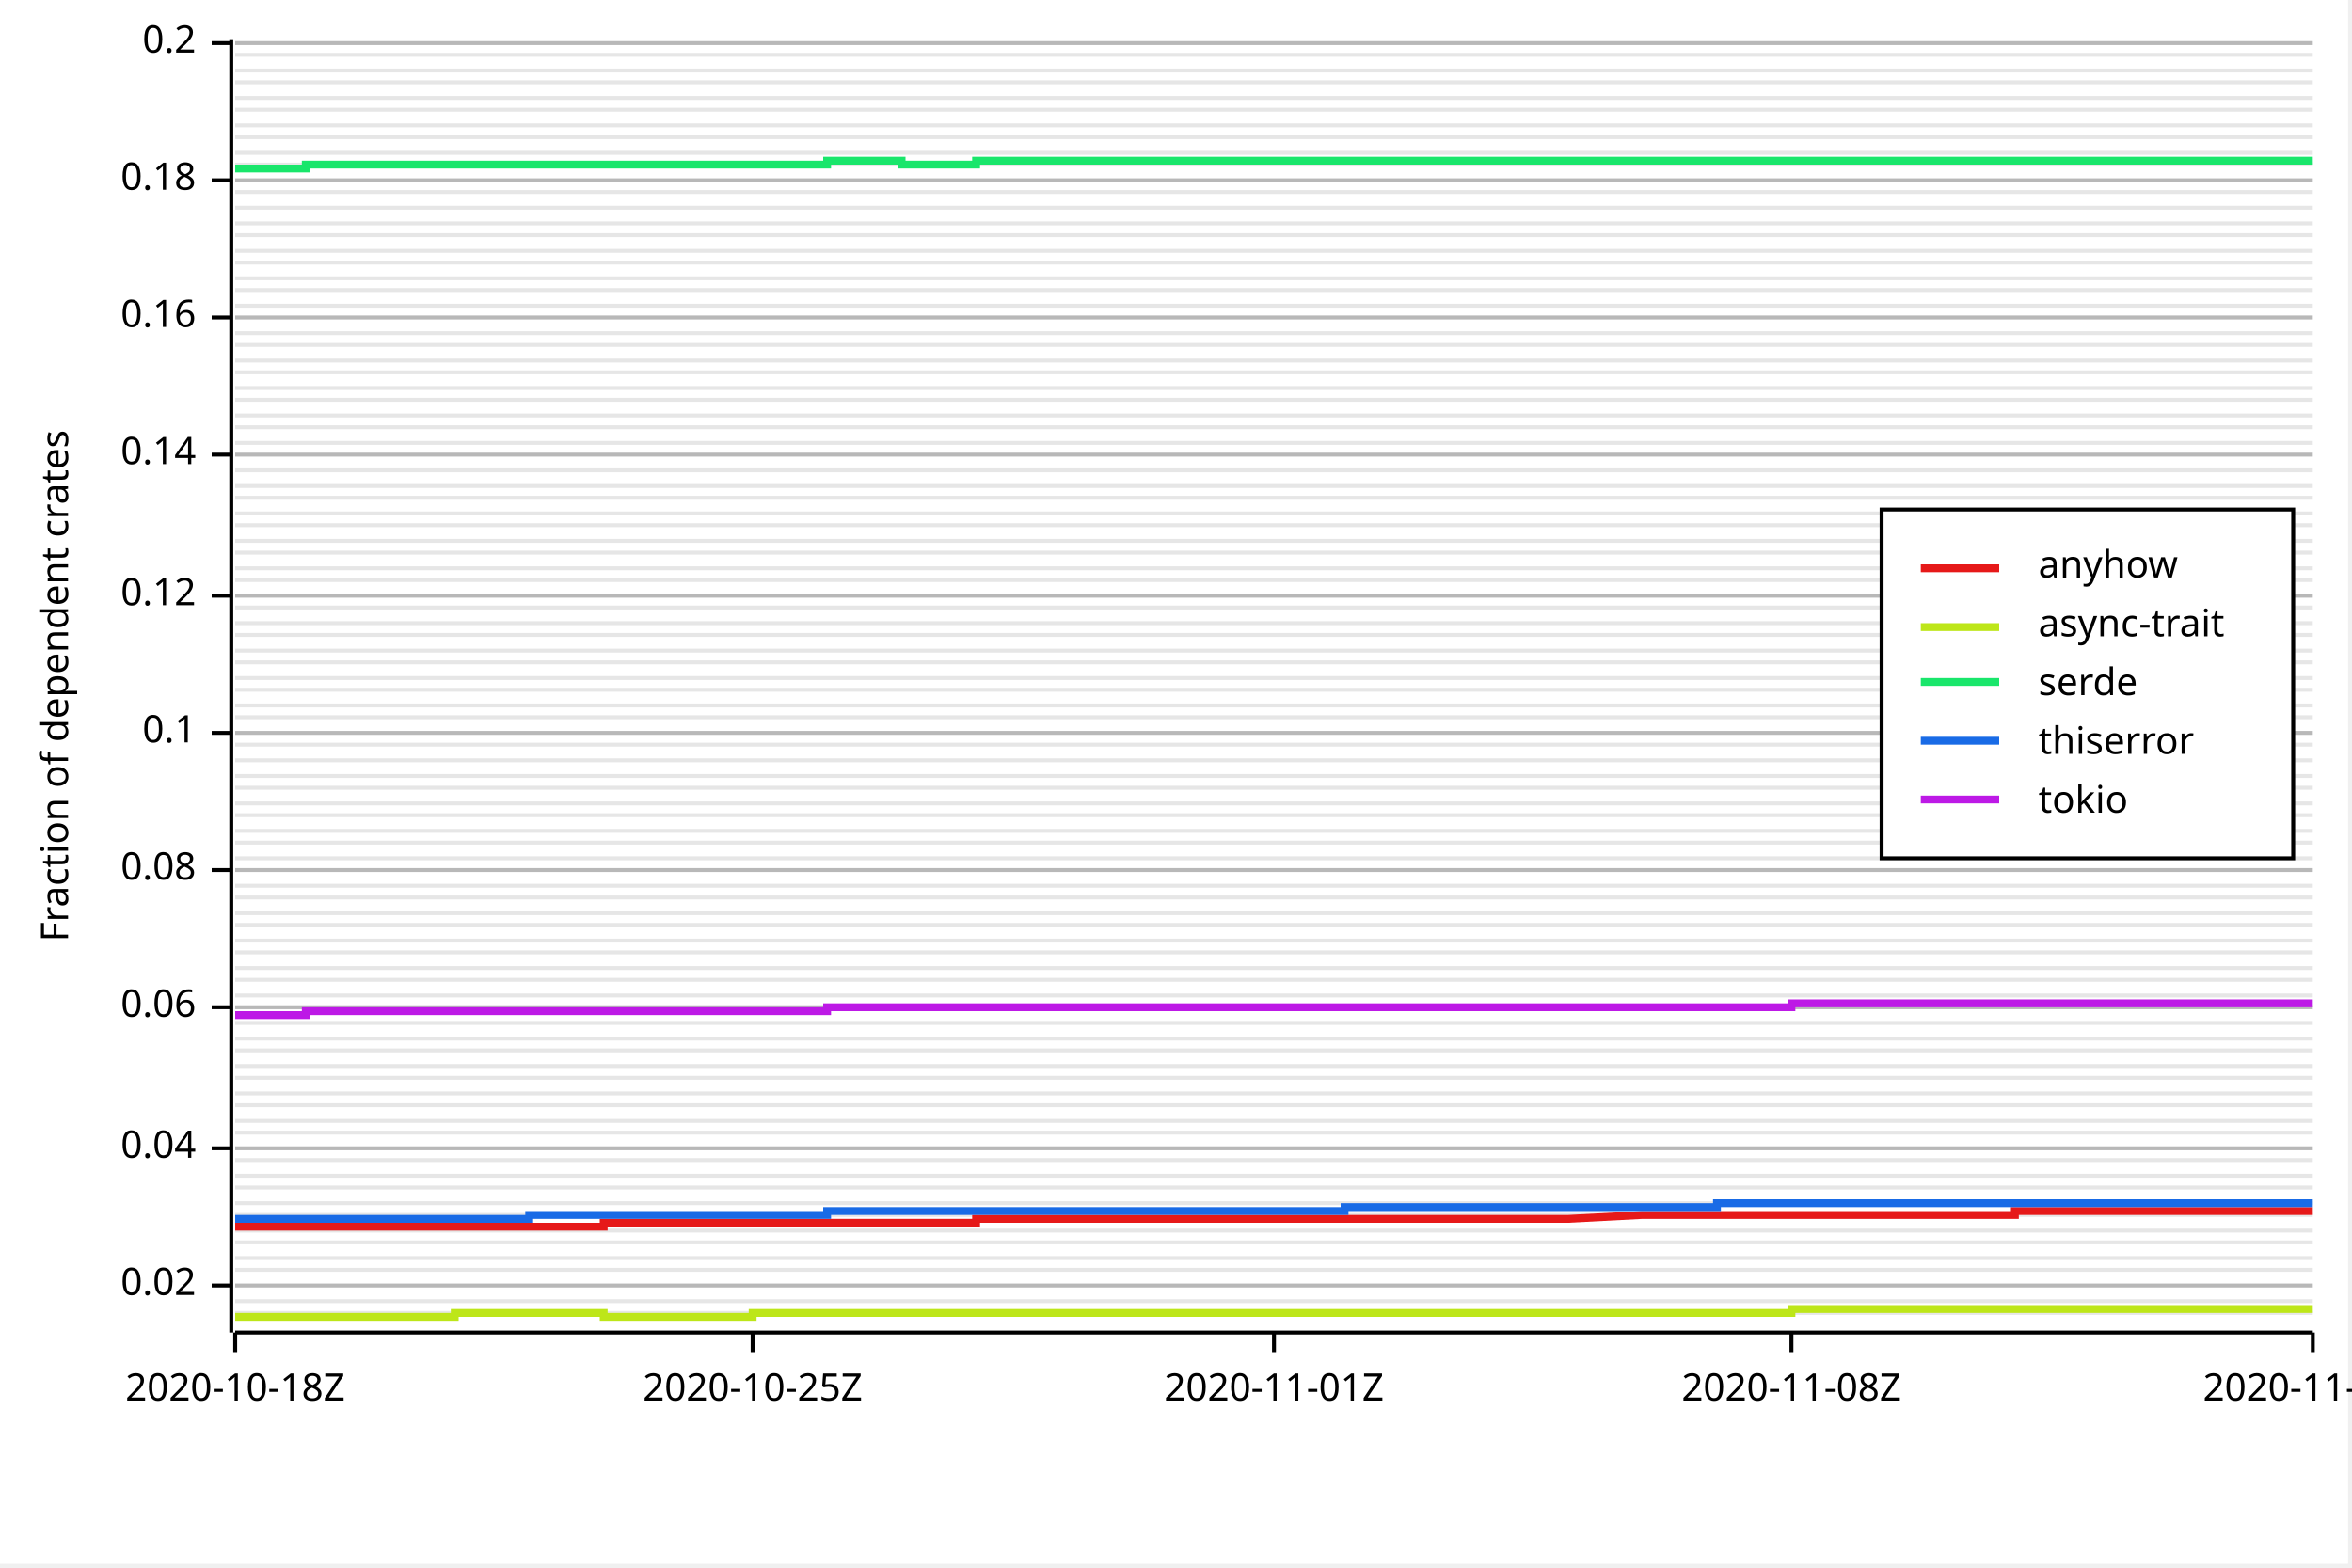
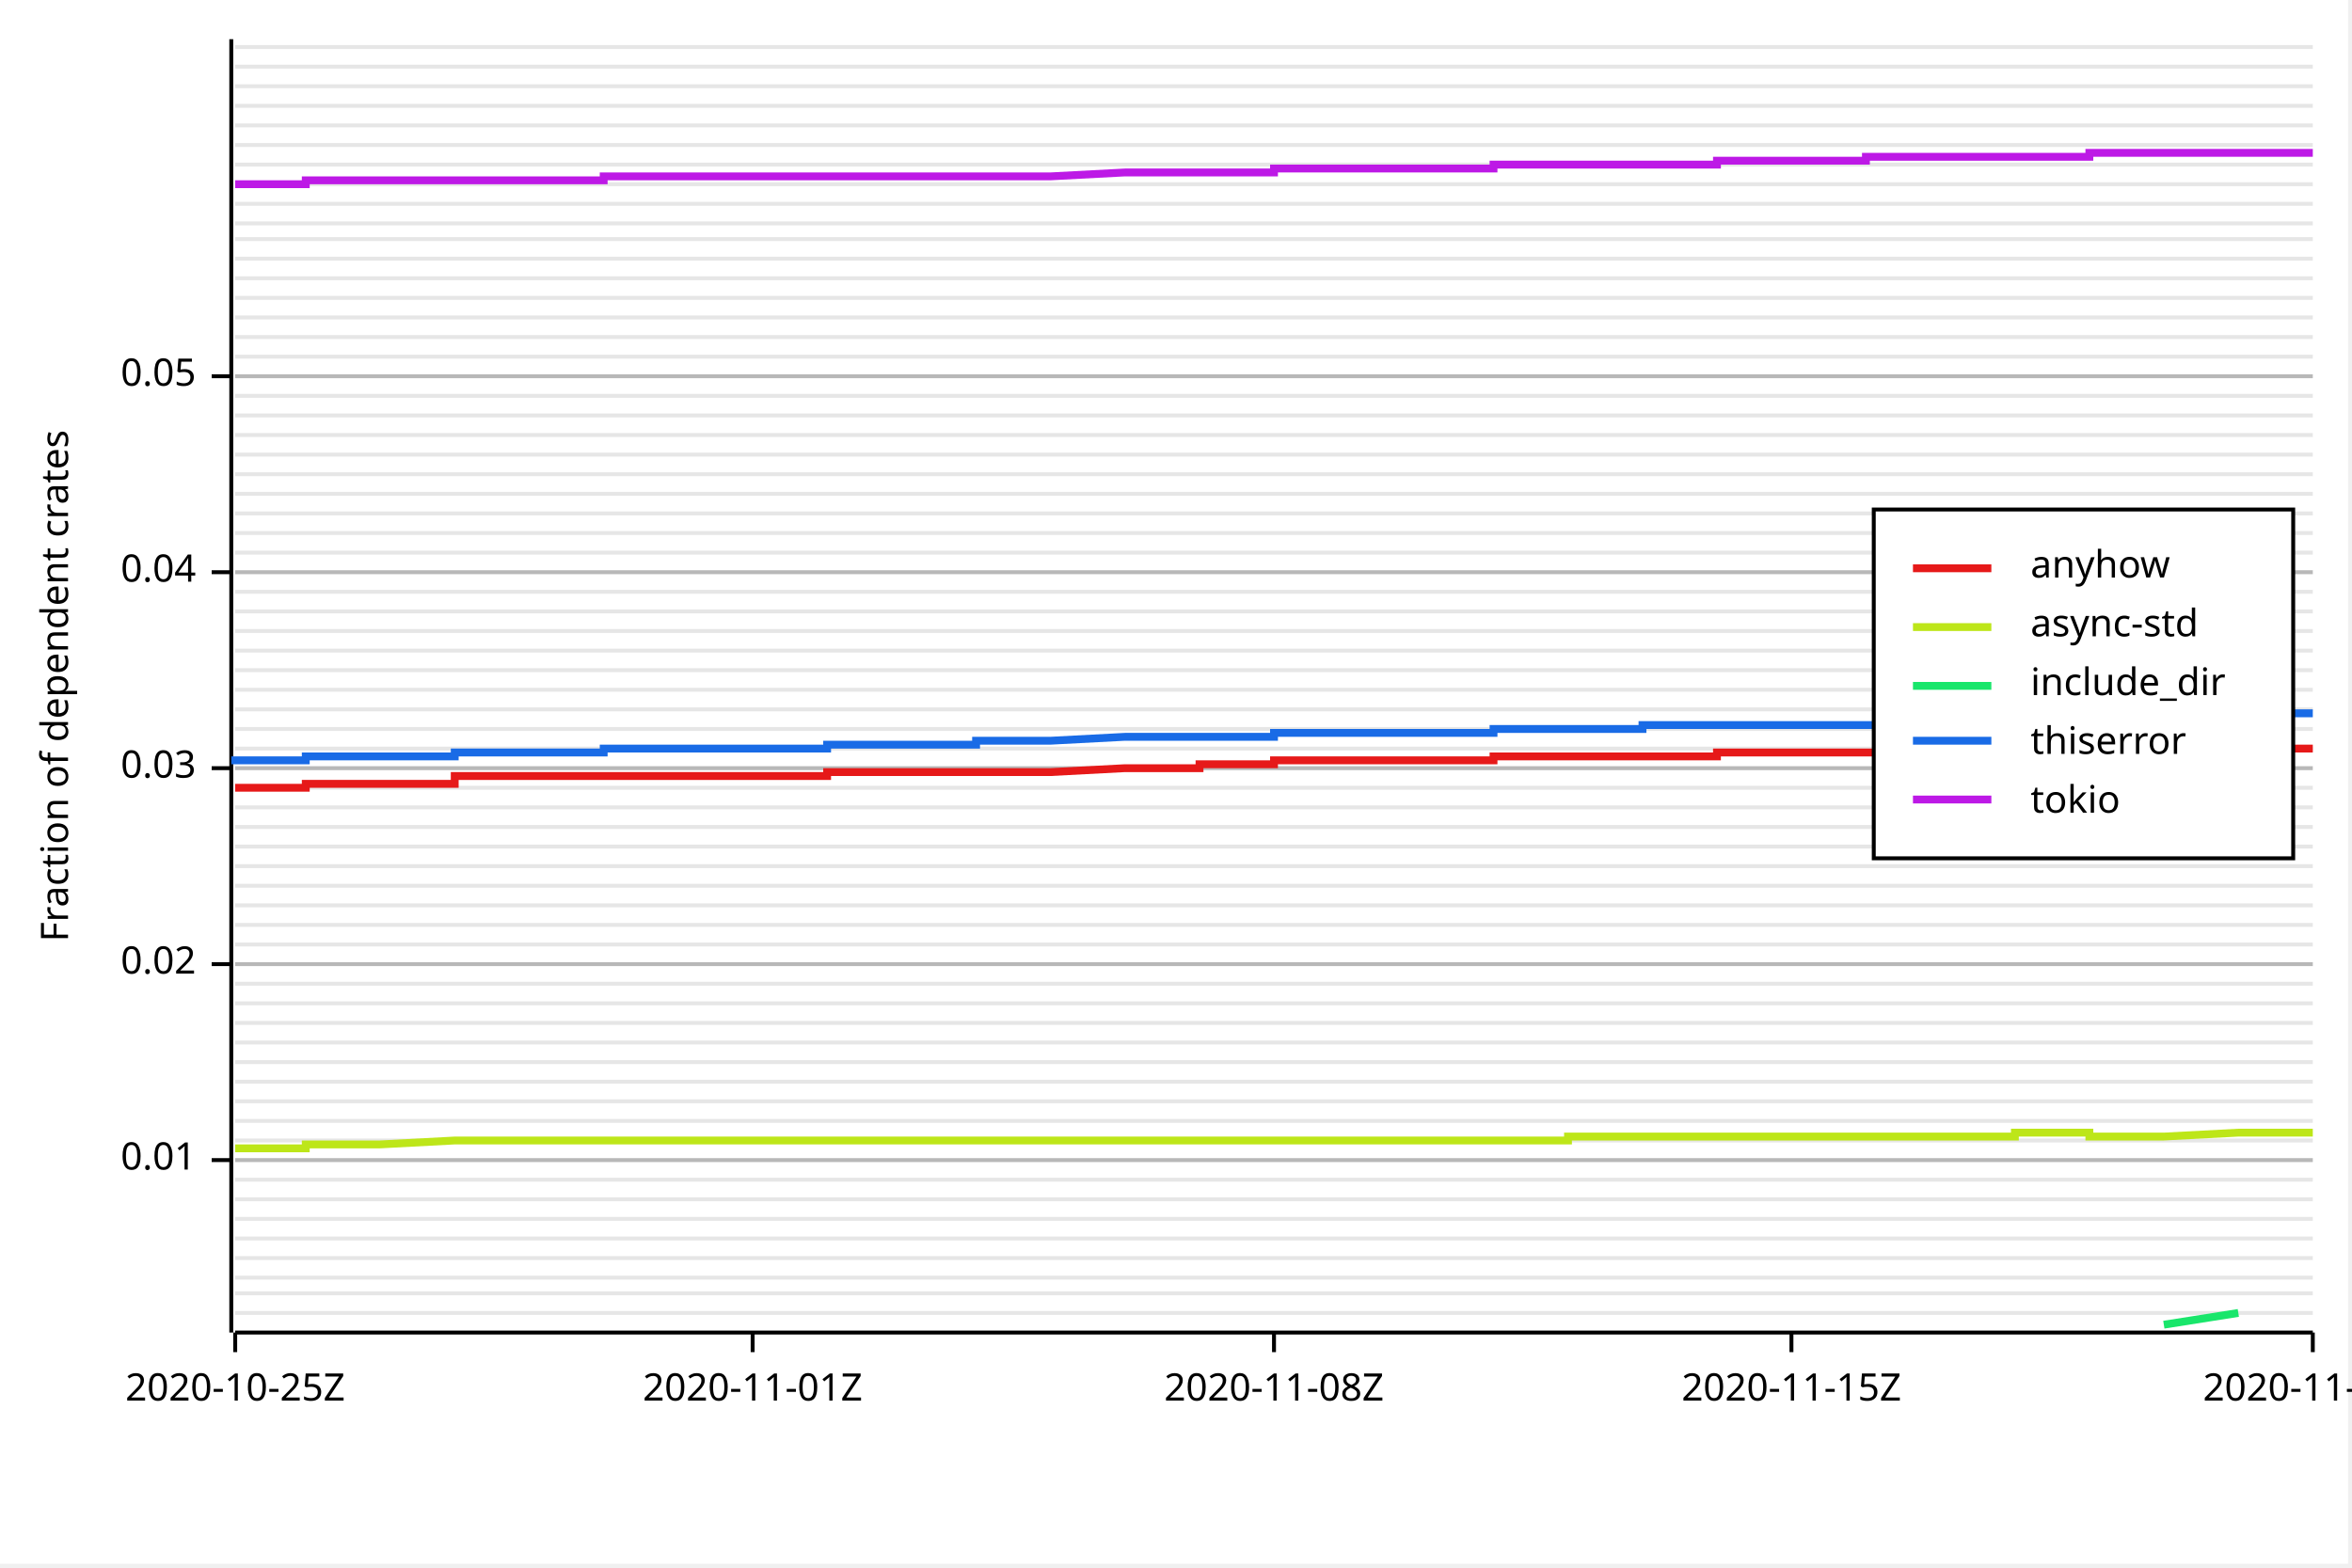
<svg xmlns="http://www.w3.org/2000/svg" width="600" height="400">
  <rect x="0" y="0" width="599" height="399" opacity="1" fill="#FFFFFF" stroke="none" />
  <line opacity="0.1" stroke="#000000" stroke-width="1" x1="60" y1="335" x2="590" y2="335" />
-   <line opacity="0.1" stroke="#000000" stroke-width="1" x1="60" y1="332" x2="590" y2="332" />
-   <line opacity="0.1" stroke="#000000" stroke-width="1" x1="60" y1="328" x2="590" y2="328" />
-   <line opacity="0.1" stroke="#000000" stroke-width="1" x1="60" y1="324" x2="590" y2="324" />
+   <line opacity="0.1" stroke="#000000" stroke-width="1" x1="60" y1="330" x2="590" y2="330" />
+   <line opacity="0.1" stroke="#000000" stroke-width="1" x1="60" y1="326" x2="590" y2="326" />
  <line opacity="0.1" stroke="#000000" stroke-width="1" x1="60" y1="321" x2="590" y2="321" />
-   <line opacity="0.1" stroke="#000000" stroke-width="1" x1="60" y1="317" x2="590" y2="317" />
-   <line opacity="0.1" stroke="#000000" stroke-width="1" x1="60" y1="314" x2="590" y2="314" />
-   <line opacity="0.1" stroke="#000000" stroke-width="1" x1="60" y1="310" x2="590" y2="310" />
-   <line opacity="0.1" stroke="#000000" stroke-width="1" x1="60" y1="307" x2="590" y2="307" />
-   <line opacity="0.1" stroke="#000000" stroke-width="1" x1="60" y1="303" x2="590" y2="303" />
-   <line opacity="0.1" stroke="#000000" stroke-width="1" x1="60" y1="300" x2="590" y2="300" />
+   <line opacity="0.1" stroke="#000000" stroke-width="1" x1="60" y1="316" x2="590" y2="316" />
+   <line opacity="0.1" stroke="#000000" stroke-width="1" x1="60" y1="311" x2="590" y2="311" />
+   <line opacity="0.1" stroke="#000000" stroke-width="1" x1="60" y1="306" x2="590" y2="306" />
+   <line opacity="0.1" stroke="#000000" stroke-width="1" x1="60" y1="301" x2="590" y2="301" />
  <line opacity="0.1" stroke="#000000" stroke-width="1" x1="60" y1="296" x2="590" y2="296" />
-   <line opacity="0.1" stroke="#000000" stroke-width="1" x1="60" y1="293" x2="590" y2="293" />
-   <line opacity="0.1" stroke="#000000" stroke-width="1" x1="60" y1="289" x2="590" y2="289" />
+   <line opacity="0.1" stroke="#000000" stroke-width="1" x1="60" y1="291" x2="590" y2="291" />
  <line opacity="0.1" stroke="#000000" stroke-width="1" x1="60" y1="286" x2="590" y2="286" />
-   <line opacity="0.1" stroke="#000000" stroke-width="1" x1="60" y1="282" x2="590" y2="282" />
-   <line opacity="0.1" stroke="#000000" stroke-width="1" x1="60" y1="279" x2="590" y2="279" />
-   <line opacity="0.1" stroke="#000000" stroke-width="1" x1="60" y1="275" x2="590" y2="275" />
-   <line opacity="0.1" stroke="#000000" stroke-width="1" x1="60" y1="272" x2="590" y2="272" />
-   <line opacity="0.1" stroke="#000000" stroke-width="1" x1="60" y1="268" x2="590" y2="268" />
-   <line opacity="0.1" stroke="#000000" stroke-width="1" x1="60" y1="265" x2="590" y2="265" />
+   <line opacity="0.1" stroke="#000000" stroke-width="1" x1="60" y1="281" x2="590" y2="281" />
+   <line opacity="0.1" stroke="#000000" stroke-width="1" x1="60" y1="276" x2="590" y2="276" />
+   <line opacity="0.1" stroke="#000000" stroke-width="1" x1="60" y1="271" x2="590" y2="271" />
+   <line opacity="0.1" stroke="#000000" stroke-width="1" x1="60" y1="266" x2="590" y2="266" />
  <line opacity="0.1" stroke="#000000" stroke-width="1" x1="60" y1="261" x2="590" y2="261" />
-   <line opacity="0.1" stroke="#000000" stroke-width="1" x1="60" y1="257" x2="590" y2="257" />
-   <line opacity="0.1" stroke="#000000" stroke-width="1" x1="60" y1="254" x2="590" y2="254" />
-   <line opacity="0.1" stroke="#000000" stroke-width="1" x1="60" y1="250" x2="590" y2="250" />
-   <line opacity="0.1" stroke="#000000" stroke-width="1" x1="60" y1="247" x2="590" y2="247" />
-   <line opacity="0.1" stroke="#000000" stroke-width="1" x1="60" y1="243" x2="590" y2="243" />
-   <line opacity="0.1" stroke="#000000" stroke-width="1" x1="60" y1="240" x2="590" y2="240" />
+   <line opacity="0.1" stroke="#000000" stroke-width="1" x1="60" y1="256" x2="590" y2="256" />
+   <line opacity="0.1" stroke="#000000" stroke-width="1" x1="60" y1="251" x2="590" y2="251" />
+   <line opacity="0.1" stroke="#000000" stroke-width="1" x1="60" y1="246" x2="590" y2="246" />
+   <line opacity="0.1" stroke="#000000" stroke-width="1" x1="60" y1="241" x2="590" y2="241" />
  <line opacity="0.1" stroke="#000000" stroke-width="1" x1="60" y1="236" x2="590" y2="236" />
-   <line opacity="0.1" stroke="#000000" stroke-width="1" x1="60" y1="233" x2="590" y2="233" />
-   <line opacity="0.1" stroke="#000000" stroke-width="1" x1="60" y1="229" x2="590" y2="229" />
+   <line opacity="0.1" stroke="#000000" stroke-width="1" x1="60" y1="231" x2="590" y2="231" />
  <line opacity="0.1" stroke="#000000" stroke-width="1" x1="60" y1="226" x2="590" y2="226" />
-   <line opacity="0.1" stroke="#000000" stroke-width="1" x1="60" y1="222" x2="590" y2="222" />
-   <line opacity="0.1" stroke="#000000" stroke-width="1" x1="60" y1="219" x2="590" y2="219" />
-   <line opacity="0.1" stroke="#000000" stroke-width="1" x1="60" y1="215" x2="590" y2="215" />
-   <line opacity="0.1" stroke="#000000" stroke-width="1" x1="60" y1="212" x2="590" y2="212" />
-   <line opacity="0.1" stroke="#000000" stroke-width="1" x1="60" y1="208" x2="590" y2="208" />
-   <line opacity="0.1" stroke="#000000" stroke-width="1" x1="60" y1="205" x2="590" y2="205" />
+   <line opacity="0.1" stroke="#000000" stroke-width="1" x1="60" y1="221" x2="590" y2="221" />
+   <line opacity="0.1" stroke="#000000" stroke-width="1" x1="60" y1="216" x2="590" y2="216" />
+   <line opacity="0.1" stroke="#000000" stroke-width="1" x1="60" y1="211" x2="590" y2="211" />
+   <line opacity="0.1" stroke="#000000" stroke-width="1" x1="60" y1="206" x2="590" y2="206" />
  <line opacity="0.1" stroke="#000000" stroke-width="1" x1="60" y1="201" x2="590" y2="201" />
-   <line opacity="0.1" stroke="#000000" stroke-width="1" x1="60" y1="198" x2="590" y2="198" />
-   <line opacity="0.1" stroke="#000000" stroke-width="1" x1="60" y1="194" x2="590" y2="194" />
-   <line opacity="0.1" stroke="#000000" stroke-width="1" x1="60" y1="190" x2="590" y2="190" />
-   <line opacity="0.1" stroke="#000000" stroke-width="1" x1="60" y1="187" x2="590" y2="187" />
-   <line opacity="0.1" stroke="#000000" stroke-width="1" x1="60" y1="183" x2="590" y2="183" />
-   <line opacity="0.1" stroke="#000000" stroke-width="1" x1="60" y1="180" x2="590" y2="180" />
+   <line opacity="0.1" stroke="#000000" stroke-width="1" x1="60" y1="196" x2="590" y2="196" />
+   <line opacity="0.1" stroke="#000000" stroke-width="1" x1="60" y1="191" x2="590" y2="191" />
+   <line opacity="0.1" stroke="#000000" stroke-width="1" x1="60" y1="186" x2="590" y2="186" />
+   <line opacity="0.1" stroke="#000000" stroke-width="1" x1="60" y1="181" x2="590" y2="181" />
  <line opacity="0.1" stroke="#000000" stroke-width="1" x1="60" y1="176" x2="590" y2="176" />
-   <line opacity="0.1" stroke="#000000" stroke-width="1" x1="60" y1="173" x2="590" y2="173" />
-   <line opacity="0.1" stroke="#000000" stroke-width="1" x1="60" y1="169" x2="590" y2="169" />
+   <line opacity="0.1" stroke="#000000" stroke-width="1" x1="60" y1="171" x2="590" y2="171" />
  <line opacity="0.1" stroke="#000000" stroke-width="1" x1="60" y1="166" x2="590" y2="166" />
-   <line opacity="0.1" stroke="#000000" stroke-width="1" x1="60" y1="162" x2="590" y2="162" />
-   <line opacity="0.1" stroke="#000000" stroke-width="1" x1="60" y1="159" x2="590" y2="159" />
-   <line opacity="0.1" stroke="#000000" stroke-width="1" x1="60" y1="155" x2="590" y2="155" />
-   <line opacity="0.1" stroke="#000000" stroke-width="1" x1="60" y1="152" x2="590" y2="152" />
-   <line opacity="0.1" stroke="#000000" stroke-width="1" x1="60" y1="148" x2="590" y2="148" />
-   <line opacity="0.1" stroke="#000000" stroke-width="1" x1="60" y1="145" x2="590" y2="145" />
+   <line opacity="0.1" stroke="#000000" stroke-width="1" x1="60" y1="161" x2="590" y2="161" />
+   <line opacity="0.1" stroke="#000000" stroke-width="1" x1="60" y1="156" x2="590" y2="156" />
+   <line opacity="0.1" stroke="#000000" stroke-width="1" x1="60" y1="151" x2="590" y2="151" />
+   <line opacity="0.1" stroke="#000000" stroke-width="1" x1="60" y1="146" x2="590" y2="146" />
  <line opacity="0.1" stroke="#000000" stroke-width="1" x1="60" y1="141" x2="590" y2="141" />
-   <line opacity="0.1" stroke="#000000" stroke-width="1" x1="60" y1="138" x2="590" y2="138" />
-   <line opacity="0.1" stroke="#000000" stroke-width="1" x1="60" y1="134" x2="590" y2="134" />
+   <line opacity="0.1" stroke="#000000" stroke-width="1" x1="60" y1="136" x2="590" y2="136" />
  <line opacity="0.1" stroke="#000000" stroke-width="1" x1="60" y1="131" x2="590" y2="131" />
-   <line opacity="0.1" stroke="#000000" stroke-width="1" x1="60" y1="127" x2="590" y2="127" />
-   <line opacity="0.1" stroke="#000000" stroke-width="1" x1="60" y1="124" x2="590" y2="124" />
-   <line opacity="0.1" stroke="#000000" stroke-width="1" x1="60" y1="120" x2="590" y2="120" />
+   <line opacity="0.1" stroke="#000000" stroke-width="1" x1="60" y1="126" x2="590" y2="126" />
+   <line opacity="0.1" stroke="#000000" stroke-width="1" x1="60" y1="121" x2="590" y2="121" />
  <line opacity="0.1" stroke="#000000" stroke-width="1" x1="60" y1="116" x2="590" y2="116" />
-   <line opacity="0.1" stroke="#000000" stroke-width="1" x1="60" y1="113" x2="590" y2="113" />
-   <line opacity="0.1" stroke="#000000" stroke-width="1" x1="60" y1="109" x2="590" y2="109" />
+   <line opacity="0.1" stroke="#000000" stroke-width="1" x1="60" y1="111" x2="590" y2="111" />
  <line opacity="0.1" stroke="#000000" stroke-width="1" x1="60" y1="106" x2="590" y2="106" />
-   <line opacity="0.1" stroke="#000000" stroke-width="1" x1="60" y1="102" x2="590" y2="102" />
-   <line opacity="0.1" stroke="#000000" stroke-width="1" x1="60" y1="99" x2="590" y2="99" />
-   <line opacity="0.1" stroke="#000000" stroke-width="1" x1="60" y1="95" x2="590" y2="95" />
-   <line opacity="0.1" stroke="#000000" stroke-width="1" x1="60" y1="92" x2="590" y2="92" />
-   <line opacity="0.1" stroke="#000000" stroke-width="1" x1="60" y1="88" x2="590" y2="88" />
-   <line opacity="0.1" stroke="#000000" stroke-width="1" x1="60" y1="85" x2="590" y2="85" />
+   <line opacity="0.1" stroke="#000000" stroke-width="1" x1="60" y1="101" x2="590" y2="101" />
+   <line opacity="0.1" stroke="#000000" stroke-width="1" x1="60" y1="96" x2="590" y2="96" />
+   <line opacity="0.1" stroke="#000000" stroke-width="1" x1="60" y1="91" x2="590" y2="91" />
+   <line opacity="0.1" stroke="#000000" stroke-width="1" x1="60" y1="86" x2="590" y2="86" />
  <line opacity="0.1" stroke="#000000" stroke-width="1" x1="60" y1="81" x2="590" y2="81" />
-   <line opacity="0.1" stroke="#000000" stroke-width="1" x1="60" y1="78" x2="590" y2="78" />
-   <line opacity="0.1" stroke="#000000" stroke-width="1" x1="60" y1="74" x2="590" y2="74" />
+   <line opacity="0.1" stroke="#000000" stroke-width="1" x1="60" y1="76" x2="590" y2="76" />
  <line opacity="0.1" stroke="#000000" stroke-width="1" x1="60" y1="71" x2="590" y2="71" />
-   <line opacity="0.1" stroke="#000000" stroke-width="1" x1="60" y1="67" x2="590" y2="67" />
-   <line opacity="0.1" stroke="#000000" stroke-width="1" x1="60" y1="64" x2="590" y2="64" />
-   <line opacity="0.1" stroke="#000000" stroke-width="1" x1="60" y1="60" x2="590" y2="60" />
+   <line opacity="0.1" stroke="#000000" stroke-width="1" x1="60" y1="66" x2="590" y2="66" />
+   <line opacity="0.1" stroke="#000000" stroke-width="1" x1="60" y1="61" x2="590" y2="61" />
  <line opacity="0.1" stroke="#000000" stroke-width="1" x1="60" y1="57" x2="590" y2="57" />
-   <line opacity="0.1" stroke="#000000" stroke-width="1" x1="60" y1="53" x2="590" y2="53" />
-   <line opacity="0.1" stroke="#000000" stroke-width="1" x1="60" y1="49" x2="590" y2="49" />
-   <line opacity="0.1" stroke="#000000" stroke-width="1" x1="60" y1="46" x2="590" y2="46" />
+   <line opacity="0.1" stroke="#000000" stroke-width="1" x1="60" y1="52" x2="590" y2="52" />
+   <line opacity="0.1" stroke="#000000" stroke-width="1" x1="60" y1="47" x2="590" y2="47" />
  <line opacity="0.1" stroke="#000000" stroke-width="1" x1="60" y1="42" x2="590" y2="42" />
-   <line opacity="0.1" stroke="#000000" stroke-width="1" x1="60" y1="39" x2="590" y2="39" />
-   <line opacity="0.1" stroke="#000000" stroke-width="1" x1="60" y1="35" x2="590" y2="35" />
+   <line opacity="0.1" stroke="#000000" stroke-width="1" x1="60" y1="37" x2="590" y2="37" />
  <line opacity="0.1" stroke="#000000" stroke-width="1" x1="60" y1="32" x2="590" y2="32" />
-   <line opacity="0.1" stroke="#000000" stroke-width="1" x1="60" y1="28" x2="590" y2="28" />
-   <line opacity="0.1" stroke="#000000" stroke-width="1" x1="60" y1="25" x2="590" y2="25" />
-   <line opacity="0.1" stroke="#000000" stroke-width="1" x1="60" y1="21" x2="590" y2="21" />
-   <line opacity="0.1" stroke="#000000" stroke-width="1" x1="60" y1="18" x2="590" y2="18" />
-   <line opacity="0.1" stroke="#000000" stroke-width="1" x1="60" y1="14" x2="590" y2="14" />
-   <line opacity="0.1" stroke="#000000" stroke-width="1" x1="60" y1="11" x2="590" y2="11" />
+   <line opacity="0.1" stroke="#000000" stroke-width="1" x1="60" y1="27" x2="590" y2="27" />
+   <line opacity="0.1" stroke="#000000" stroke-width="1" x1="60" y1="22" x2="590" y2="22" />
+   <line opacity="0.1" stroke="#000000" stroke-width="1" x1="60" y1="17" x2="590" y2="17" />
+   <line opacity="0.1" stroke="#000000" stroke-width="1" x1="60" y1="12" x2="590" y2="12" />
  <text x="10" y="175" dy="0.76em" text-anchor="middle" font-family="sans-serif" font-size="9.677" opacity="1" fill="#000000" transform="rotate(270, 10, 175)">
Fraction of dependent crates
</text>
-   <line opacity="0.2" stroke="#000000" stroke-width="1" x1="60" y1="328" x2="590" y2="328" />
-   <line opacity="0.2" stroke="#000000" stroke-width="1" x1="60" y1="293" x2="590" y2="293" />
-   <line opacity="0.2" stroke="#000000" stroke-width="1" x1="60" y1="257" x2="590" y2="257" />
-   <line opacity="0.2" stroke="#000000" stroke-width="1" x1="60" y1="222" x2="590" y2="222" />
-   <line opacity="0.2" stroke="#000000" stroke-width="1" x1="60" y1="187" x2="590" y2="187" />
-   <line opacity="0.2" stroke="#000000" stroke-width="1" x1="60" y1="152" x2="590" y2="152" />
-   <line opacity="0.2" stroke="#000000" stroke-width="1" x1="60" y1="116" x2="590" y2="116" />
-   <line opacity="0.2" stroke="#000000" stroke-width="1" x1="60" y1="81" x2="590" y2="81" />
-   <line opacity="0.2" stroke="#000000" stroke-width="1" x1="60" y1="46" x2="590" y2="46" />
-   <line opacity="0.2" stroke="#000000" stroke-width="1" x1="60" y1="11" x2="590" y2="11" />
+   <line opacity="0.2" stroke="#000000" stroke-width="1" x1="60" y1="296" x2="590" y2="296" />
+   <line opacity="0.2" stroke="#000000" stroke-width="1" x1="60" y1="246" x2="590" y2="246" />
+   <line opacity="0.2" stroke="#000000" stroke-width="1" x1="60" y1="196" x2="590" y2="196" />
+   <line opacity="0.2" stroke="#000000" stroke-width="1" x1="60" y1="146" x2="590" y2="146" />
+   <line opacity="0.2" stroke="#000000" stroke-width="1" x1="60" y1="96" x2="590" y2="96" />
  <polyline fill="none" opacity="1" stroke="#000000" stroke-width="1" points="59,10 59,340 " />
-   <text x="50" y="328" dy="0.5ex" text-anchor="end" font-family="sans-serif" font-size="9.677" opacity="1" fill="#000000">
+   <text x="50" y="296" dy="0.5ex" text-anchor="end" font-family="sans-serif" font-size="9.677" opacity="1" fill="#000000">
+ 0.01
+ </text>
+   <polyline fill="none" opacity="1" stroke="#000000" stroke-width="1" points="54,296 59,296 " />
+   <text x="50" y="246" dy="0.5ex" text-anchor="end" font-family="sans-serif" font-size="9.677" opacity="1" fill="#000000">
0.02
</text>
-   <polyline fill="none" opacity="1" stroke="#000000" stroke-width="1" points="54,328 59,328 " />
-   <text x="50" y="293" dy="0.5ex" text-anchor="end" font-family="sans-serif" font-size="9.677" opacity="1" fill="#000000">
+   <polyline fill="none" opacity="1" stroke="#000000" stroke-width="1" points="54,246 59,246 " />
+   <text x="50" y="196" dy="0.5ex" text-anchor="end" font-family="sans-serif" font-size="9.677" opacity="1" fill="#000000">
+ 0.03
+ </text>
+   <polyline fill="none" opacity="1" stroke="#000000" stroke-width="1" points="54,196 59,196 " />
+   <text x="50" y="146" dy="0.5ex" text-anchor="end" font-family="sans-serif" font-size="9.677" opacity="1" fill="#000000">
0.04
</text>
-   <polyline fill="none" opacity="1" stroke="#000000" stroke-width="1" points="54,293 59,293 " />
-   <text x="50" y="257" dy="0.5ex" text-anchor="end" font-family="sans-serif" font-size="9.677" opacity="1" fill="#000000">
- 0.06
+   <polyline fill="none" opacity="1" stroke="#000000" stroke-width="1" points="54,146 59,146 " />
+   <text x="50" y="96" dy="0.5ex" text-anchor="end" font-family="sans-serif" font-size="9.677" opacity="1" fill="#000000">
+ 0.05
</text>
-   <polyline fill="none" opacity="1" stroke="#000000" stroke-width="1" points="54,257 59,257 " />
-   <text x="50" y="222" dy="0.5ex" text-anchor="end" font-family="sans-serif" font-size="9.677" opacity="1" fill="#000000">
- 0.08
- </text>
-   <polyline fill="none" opacity="1" stroke="#000000" stroke-width="1" points="54,222 59,222 " />
-   <text x="50" y="187" dy="0.5ex" text-anchor="end" font-family="sans-serif" font-size="9.677" opacity="1" fill="#000000">
- 0.1
- </text>
-   <polyline fill="none" opacity="1" stroke="#000000" stroke-width="1" points="54,187 59,187 " />
-   <text x="50" y="152" dy="0.5ex" text-anchor="end" font-family="sans-serif" font-size="9.677" opacity="1" fill="#000000">
- 0.12
- </text>
-   <polyline fill="none" opacity="1" stroke="#000000" stroke-width="1" points="54,152 59,152 " />
-   <text x="50" y="116" dy="0.5ex" text-anchor="end" font-family="sans-serif" font-size="9.677" opacity="1" fill="#000000">
- 0.14
- </text>
-   <polyline fill="none" opacity="1" stroke="#000000" stroke-width="1" points="54,116 59,116 " />
-   <text x="50" y="81" dy="0.5ex" text-anchor="end" font-family="sans-serif" font-size="9.677" opacity="1" fill="#000000">
- 0.16
- </text>
-   <polyline fill="none" opacity="1" stroke="#000000" stroke-width="1" points="54,81 59,81 " />
-   <text x="50" y="46" dy="0.5ex" text-anchor="end" font-family="sans-serif" font-size="9.677" opacity="1" fill="#000000">
- 0.18
- </text>
-   <polyline fill="none" opacity="1" stroke="#000000" stroke-width="1" points="54,46 59,46 " />
-   <text x="50" y="11" dy="0.5ex" text-anchor="end" font-family="sans-serif" font-size="9.677" opacity="1" fill="#000000">
- 0.2
- </text>
-   <polyline fill="none" opacity="1" stroke="#000000" stroke-width="1" points="54,11 59,11 " />
+   <polyline fill="none" opacity="1" stroke="#000000" stroke-width="1" points="54,96 59,96 " />
  <polyline fill="none" opacity="1" stroke="#000000" stroke-width="1" points="60,340 590,340 " />
  <text x="60" y="350" dy="0.76em" text-anchor="middle" font-family="sans-serif" font-size="9.677" opacity="1" fill="#000000">
- 2020-10-18Z
+ 2020-10-25Z
</text>
  <polyline fill="none" opacity="1" stroke="#000000" stroke-width="1" points="60,340 60,345 " />
  <text x="192" y="350" dy="0.76em" text-anchor="middle" font-family="sans-serif" font-size="9.677" opacity="1" fill="#000000">
- 2020-10-25Z
+ 2020-11-01Z
</text>
  <polyline fill="none" opacity="1" stroke="#000000" stroke-width="1" points="192,340 192,345 " />
  <text x="325" y="350" dy="0.76em" text-anchor="middle" font-family="sans-serif" font-size="9.677" opacity="1" fill="#000000">
- 2020-11-01Z
+ 2020-11-08Z
</text>
  <polyline fill="none" opacity="1" stroke="#000000" stroke-width="1" points="325,340 325,345 " />
  <text x="457" y="350" dy="0.76em" text-anchor="middle" font-family="sans-serif" font-size="9.677" opacity="1" fill="#000000">
- 2020-11-08Z
+ 2020-11-15Z
</text>
  <polyline fill="none" opacity="1" stroke="#000000" stroke-width="1" points="457,340 457,345 " />
  <text x="590" y="350" dy="0.76em" text-anchor="middle" font-family="sans-serif" font-size="9.677" opacity="1" fill="#000000">
- 2020-11-15Z
+ 2020-11-22Z
</text>
  <polyline fill="none" opacity="1" stroke="#000000" stroke-width="1" points="590,340 590,345 " />
-   <polyline fill="none" opacity="1" stroke="#E61919" stroke-width="2" points="60,313 60,313 78,313 78,313 97,313 97,313 116,313 116,313 135,313 135,313 154,313 154,312 173,312 173,312 192,312 192,312 211,312 211,312 230,312 230,312 249,312 249,311 268,311 268,311 287,311 287,311 306,311 306,311 325,311 325,311 343,311 343,311 362,311 362,311 381,311 381,311 400,311 400,311 419,310 438,310 438,310 457,310 457,310 476,310 476,310 495,310 495,310 514,310 514,309 533,309 533,309 552,309 552,309 571,309 571,309 590,309 " />
-   <polyline fill="none" opacity="1" stroke="#BDE619" stroke-width="2" points="60,336 60,336 78,336 78,336 97,336 97,336 116,336 116,335 135,335 135,335 154,335 154,336 173,336 173,336 192,336 192,335 211,335 211,335 230,335 230,335 249,335 249,335 268,335 268,335 287,335 287,335 306,335 306,335 325,335 325,335 343,335 343,335 362,335 362,335 381,335 381,335 400,335 400,335 419,335 438,335 438,335 457,335 457,334 476,334 476,334 495,334 495,334 514,334 514,334 533,334 533,334 552,334 552,334 571,334 571,334 590,334 " />
-   <polyline fill="none" opacity="1" stroke="#19E66B" stroke-width="2" points="60,43 60,43 78,43 78,42 97,42 97,42 116,42 116,42 135,42 135,42 154,42 154,42 173,42 173,42 192,42 192,42 211,42 211,41 230,41 230,42 249,42 249,41 268,41 268,41 287,41 287,41 306,41 306,41 325,41 325,41 343,41 343,41 362,41 362,41 381,41 381,41 400,41 400,41 419,41 438,41 438,41 457,41 457,41 476,41 476,41 495,41 495,41 514,41 514,41 533,41 533,41 552,41 552,41 571,41 571,41 590,41 " />
-   <polyline fill="none" opacity="1" stroke="#196BE6" stroke-width="2" points="60,311 60,311 78,311 78,311 97,311 97,311 116,311 116,311 135,311 135,310 154,310 154,310 173,310 173,310 192,310 192,310 211,310 211,309 230,309 230,309 249,309 249,309 268,309 268,309 287,309 287,309 306,309 306,309 325,309 325,309 343,309 343,308 362,308 362,308 381,308 381,308 400,308 400,308 419,308 438,308 438,307 457,307 457,307 476,307 476,307 495,307 495,307 514,307 514,307 533,307 533,307 552,307 552,307 571,307 571,307 590,307 " />
-   <polyline fill="none" opacity="1" stroke="#BD19E6" stroke-width="2" points="60,259 60,259 78,259 78,258 97,258 97,258 116,258 116,258 135,258 135,258 154,258 154,258 173,258 173,258 192,258 192,258 211,258 211,257 230,257 230,257 249,257 249,257 268,257 268,257 287,257 287,257 306,257 306,257 325,257 325,257 343,257 343,257 362,257 362,257 381,257 381,257 400,257 400,257 419,257 438,257 438,257 457,257 457,256 476,256 476,256 495,256 495,256 514,256 514,256 533,256 533,256 552,256 552,256 571,256 571,256 590,256 " />
-   <rect x="480" y="130" width="105" height="89" opacity="1" fill="#FFFFFF" stroke="none" />
-   <rect x="480" y="130" width="105" height="89" opacity="1" fill="none" stroke="#000000" />
-   <text x="520" y="140" dy="0.76em" text-anchor="start" font-family="sans-serif" font-size="9.677" opacity="1" fill="#000000">
+   <polyline fill="none" opacity="1" stroke="#E61919" stroke-width="2" points="60,201 60,201 78,201 78,200 97,200 97,200 116,200 116,198 135,198 135,198 154,198 154,198 173,198 173,198 192,198 192,198 211,198 211,197 230,197 230,197 249,197 249,197 268,197 268,197 287,196 306,196 306,195 325,195 325,194 343,194 343,194 362,194 362,194 381,194 381,193 400,193 400,193 419,193 419,193 438,193 438,192 457,192 457,192 476,192 476,192 495,192 495,192 514,192 514,192 533,192 533,191 552,191 552,191 571,191 571,191 590,191 " />
+   <polyline fill="none" opacity="1" stroke="#BDE619" stroke-width="2" points="60,293 60,293 78,293 78,292 97,292 97,292 116,291 116,291 135,291 135,291 154,291 154,291 173,291 173,291 192,291 192,291 211,291 211,291 230,291 230,291 249,291 249,291 268,291 268,291 287,291 306,291 306,291 325,291 325,291 343,291 343,291 362,291 362,291 381,291 381,291 400,291 400,290 419,290 419,290 438,290 438,290 457,290 457,290 476,290 476,290 495,290 495,290 514,290 514,289 533,289 533,290 552,290 552,290 571,289 571,289 590,289 " />
+   <polyline fill="none" opacity="1" stroke="#19E66B" stroke-width="2" points="552,338 571,335 " />
+   <polyline fill="none" opacity="1" stroke="#196BE6" stroke-width="2" points="60,195 60,194 78,194 78,193 97,193 97,193 116,193 116,192 135,192 135,192 154,192 154,191 173,191 173,191 192,191 192,191 211,191 211,190 230,190 230,190 249,190 249,189 268,189 268,189 287,188 306,188 306,188 325,188 325,187 343,187 343,187 362,187 362,187 381,187 381,186 400,186 400,186 419,186 419,185 438,185 438,185 457,185 457,185 476,185 476,185 495,185 495,184 514,184 514,184 533,184 533,183 552,183 552,183 571,183 571,182 590,182 " />
+   <polyline fill="none" opacity="1" stroke="#BD19E6" stroke-width="2" points="60,47 60,47 78,47 78,46 97,46 97,46 116,46 116,46 135,46 135,46 154,46 154,45 173,45 173,45 192,45 192,45 211,45 211,45 230,45 230,45 249,45 249,45 268,45 268,45 287,44 306,44 306,44 325,44 325,43 343,43 343,43 362,43 362,43 381,43 381,42 400,42 400,42 419,42 419,42 438,42 438,41 457,41 457,41 476,41 476,40 495,40 495,40 514,40 514,40 533,40 533,39 552,39 552,39 571,39 571,39 590,39 " />
+   <rect x="478" y="130" width="107" height="89" opacity="1" fill="#FFFFFF" stroke="none" />
+   <rect x="478" y="130" width="107" height="89" opacity="1" fill="none" stroke="#000000" />
+   <text x="518" y="140" dy="0.76em" text-anchor="start" font-family="sans-serif" font-size="9.677" opacity="1" fill="#000000">
anyhow
</text>
-   <text x="520" y="155" dy="0.76em" text-anchor="start" font-family="sans-serif" font-size="9.677" opacity="1" fill="#000000">
- async-trait
+   <text x="518" y="155" dy="0.76em" text-anchor="start" font-family="sans-serif" font-size="9.677" opacity="1" fill="#000000">
+ async-std
</text>
-   <text x="520" y="170" dy="0.76em" text-anchor="start" font-family="sans-serif" font-size="9.677" opacity="1" fill="#000000">
- serde
+   <text x="518" y="170" dy="0.76em" text-anchor="start" font-family="sans-serif" font-size="9.677" opacity="1" fill="#000000">
+ include_dir
</text>
-   <text x="520" y="185" dy="0.76em" text-anchor="start" font-family="sans-serif" font-size="9.677" opacity="1" fill="#000000">
+   <text x="518" y="185" dy="0.76em" text-anchor="start" font-family="sans-serif" font-size="9.677" opacity="1" fill="#000000">
thiserror
</text>
-   <text x="520" y="200" dy="0.76em" text-anchor="start" font-family="sans-serif" font-size="9.677" opacity="1" fill="#000000">
+   <text x="518" y="200" dy="0.76em" text-anchor="start" font-family="sans-serif" font-size="9.677" opacity="1" fill="#000000">
tokio
</text>
-   <polyline fill="none" opacity="1" stroke="#E61919" stroke-width="2" points="490,145 510,145 " />
-   <polyline fill="none" opacity="1" stroke="#BDE619" stroke-width="2" points="490,160 510,160 " />
-   <polyline fill="none" opacity="1" stroke="#19E66B" stroke-width="2" points="490,174 510,174 " />
-   <polyline fill="none" opacity="1" stroke="#196BE6" stroke-width="2" points="490,189 510,189 " />
-   <polyline fill="none" opacity="1" stroke="#BD19E6" stroke-width="2" points="490,204 510,204 " />
+   <polyline fill="none" opacity="1" stroke="#E61919" stroke-width="2" points="488,145 508,145 " />
+   <polyline fill="none" opacity="1" stroke="#BDE619" stroke-width="2" points="488,160 508,160 " />
+   <polyline fill="none" opacity="1" stroke="#19E66B" stroke-width="2" points="488,175 508,175 " />
+   <polyline fill="none" opacity="1" stroke="#196BE6" stroke-width="2" points="488,189 508,189 " />
+   <polyline fill="none" opacity="1" stroke="#BD19E6" stroke-width="2" points="488,204 508,204 " />
</svg>
